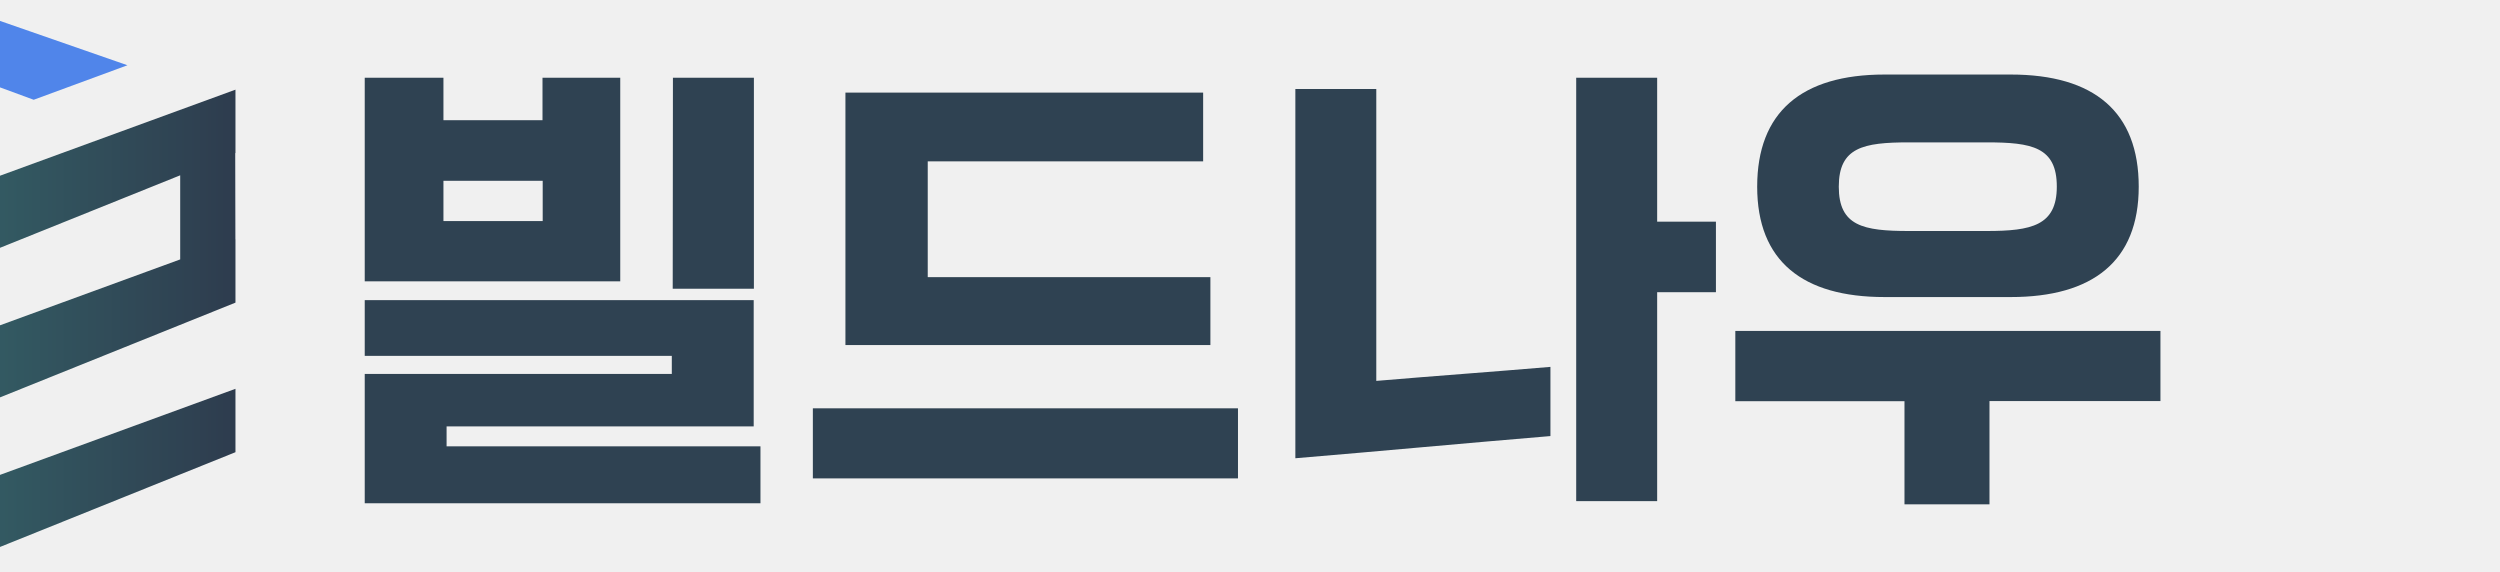
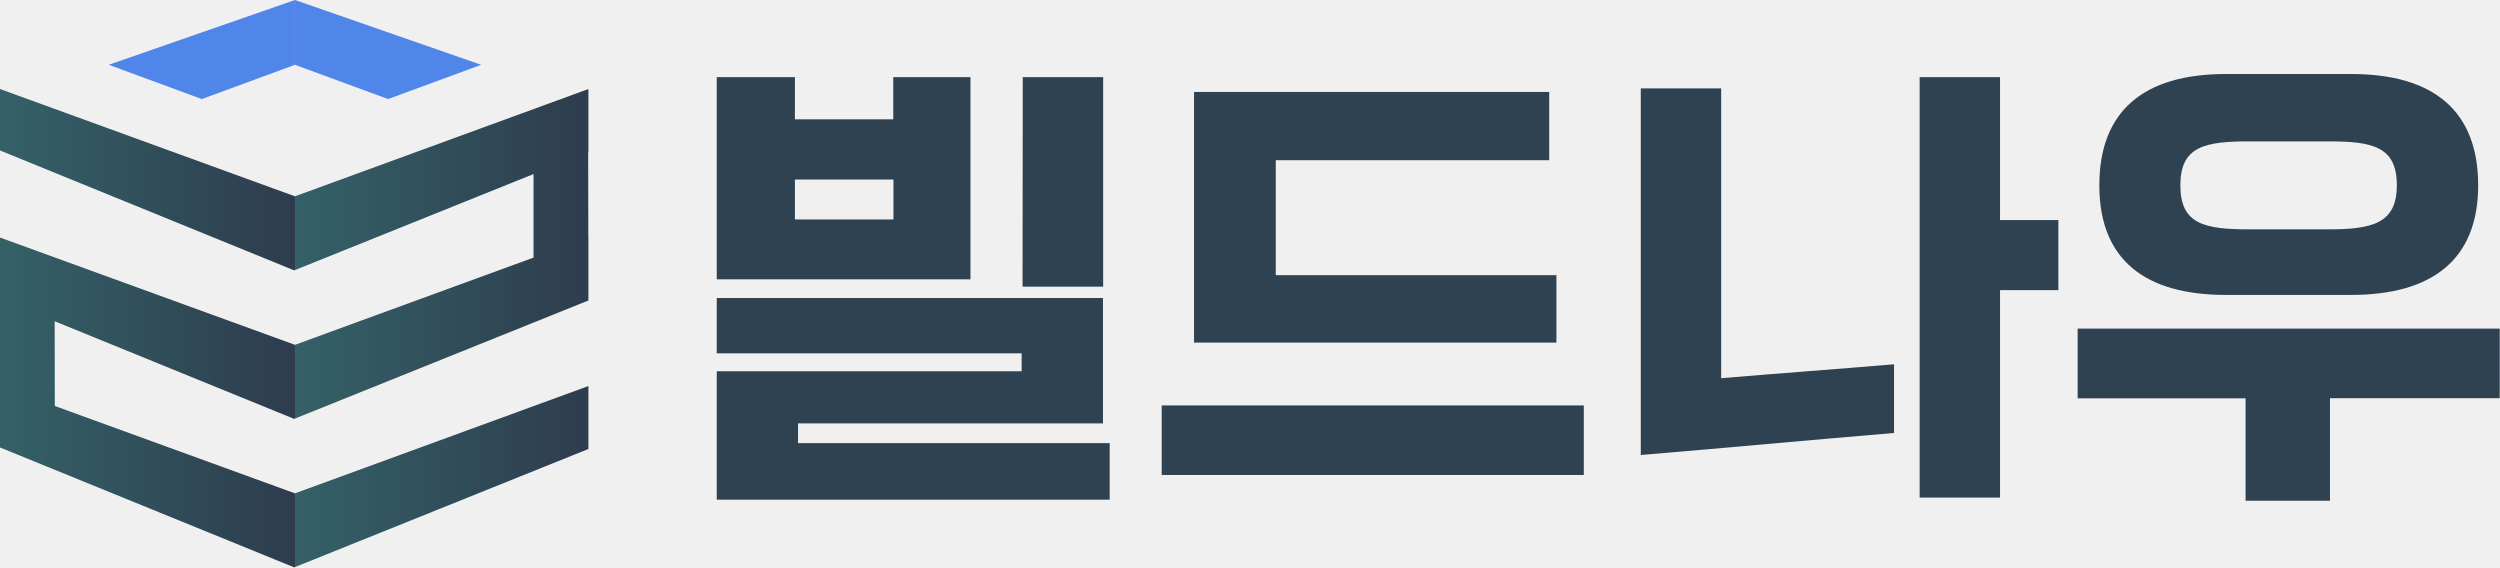
- <svg xmlns="http://www.w3.org/2000/svg" viewBox="20 0 140 32" fill="none">
-   <g id="ë ì´ì´_1" clip-path="url(#clip0_2276_29985)">
-     <path id="Vector" d="M54.734 4.352V15.756H40.425V4.352H44.833V6.731H50.38V4.352H54.734ZM62.207 23.878H45.009V24.993H62.586V28.183H40.425V20.939H57.621V19.927H40.425V16.806H62.207V23.878ZM50.391 12.378V10.126H44.833V12.378H50.391ZM57.684 4.352H62.218V16.168H57.672L57.684 4.352Z" fill="#2F4252" />
-     <path id="Vector_2" d="M89.327 22.866V26.79H65.52V22.866H89.327ZM87.782 19.323H67.344V5.186H87.376V9.036H71.953V15.52H87.782V19.323Z" fill="#2F4252" />
-     <path id="Vector_3" d="M92.54 4.985H97.072V21.33C100.341 21.053 103.556 20.823 106.824 20.545V24.42C101.962 24.826 97.402 25.256 92.54 25.662V4.985ZM108.267 4.352H112.801V12.412H116.092V16.362H112.801V28.063H108.267V4.352Z" fill="#2F4252" />
-     <path id="Vector_4" d="M117.178 18.534H140.985V22.46H131.411V28.241H126.651V22.467H117.178V18.534ZM132.602 16.635H125.536C120.953 16.635 118.402 14.628 118.402 10.454C118.402 6.281 120.883 4.174 125.536 4.174H132.602C137.284 4.174 139.769 6.276 139.769 10.454C139.769 14.633 137.186 16.635 132.602 16.635ZM131.264 7.973H126.899C124.341 7.973 122.972 8.252 122.972 10.454C122.972 12.657 124.341 12.936 126.899 12.936H131.255C133.763 12.936 135.181 12.633 135.181 10.454C135.186 8.227 133.768 7.973 131.259 7.973H131.264Z" fill="#2F4252" />
-     <path id="Vector_5" d="M6.133 3.654L16.634 6.10352e-05V3.654L11.384 5.587L6.133 3.654Z" fill="#5085EA" />
-     <path id="Vector_6" d="M27.137 3.654L16.634 6.10352e-05V3.654L21.887 5.587L27.137 3.654Z" fill="#5085EA" />
-     <path id="Vector_7" d="M16.634 11.072L0 5.021V8.486L16.594 15.25L16.639 15.23V11.069L16.634 11.072Z" fill="url(#paint0_linear_2276_29985)" />
-     <path id="Vector_8" d="M33.186 8.57V5.021L16.639 11.069V15.23L30.091 9.817V14.527L16.639 19.446V23.606L33.186 16.947V13.397H33.182L33.173 8.575L33.186 8.57Z" fill="url(#paint1_linear_2276_29985)" />
-     <path id="Vector_9" d="M33.186 25.323V21.773L16.639 27.822V31.982L33.186 25.323Z" fill="url(#paint2_linear_2276_29985)" />
-     <path id="Vector_10" d="M16.594 23.626L16.639 23.606V19.446L16.634 19.448L0 13.397V16.862V21.773V25.238L16.594 32L16.639 31.982V27.822L16.634 27.824L3.09 22.897L3.083 18.119L16.594 23.626Z" fill="url(#paint3_linear_2276_29985)" />
+ <svg xmlns="http://www.w3.org/2000/svg" viewBox="0 0 141 32" fill="none">
+   <g clip-path="url(#clip0_2390_932)">
+     <path d="M54.734 4.352V15.756H40.425V4.352H44.833V6.731H50.38V4.352H54.734ZM62.207 23.878H45.009V24.993H62.586V28.183H40.425V20.939H57.621V19.927H40.425V16.806H62.207V23.878ZM50.391 12.378V10.127H44.833V12.378H50.391ZM57.683 4.352H62.218V16.168H57.672L57.683 4.352Z" fill="#2F4252" />
+     <path d="M89.327 22.866V26.789H65.52V22.866H89.327ZM87.782 19.323H67.344V5.186H87.376V9.036H71.953V15.519H87.782V19.323Z" fill="#2F4252" />
+     <path d="M92.54 4.985H97.073V21.33C100.341 21.053 103.556 20.824 106.824 20.545V24.42C101.962 24.826 97.403 25.256 92.54 25.662V4.985ZM108.267 4.352H112.802V12.412H116.092V16.362H112.802V28.063H108.267V4.352Z" fill="#2F4252" />
+     <path d="M117.178 18.534H140.984V22.46H131.411V28.241H126.651V22.467H117.178V18.534ZM132.601 16.634H125.536C120.952 16.634 118.402 14.628 118.402 10.454C118.402 6.281 120.883 4.174 125.536 4.174H132.601C137.283 4.174 139.769 6.276 139.769 10.454C139.769 14.632 137.185 16.634 132.601 16.634ZM131.264 7.973H126.898C124.341 7.973 122.972 8.252 122.972 10.454C122.972 12.657 124.341 12.936 126.898 12.936H131.255C133.763 12.936 135.181 12.633 135.181 10.454C135.185 8.227 133.767 7.973 131.259 7.973H131.264Z" fill="#2F4252" />
+     <path d="M6.133 3.654L16.634 0V3.654L11.383 5.587L6.133 3.654Z" fill="#5085EA" />
+     <path d="M27.137 3.654L16.634 0V3.654L21.887 5.587L27.137 3.654Z" fill="#5085EA" />
+     <path d="M16.634 11.072L0 5.021V8.486L16.594 15.25L16.639 15.23V11.07L16.634 11.072Z" fill="url(#paint0_linear_2390_932)" />
+     <path d="M33.186 8.57V5.021L16.639 11.07V15.23L30.091 9.817V14.528L16.639 19.446V23.606L33.186 16.947V13.397H33.182L33.173 8.575L33.186 8.57Z" fill="url(#paint1_linear_2390_932)" />
+     <path d="M33.186 25.323V21.773L16.639 27.822V31.982L33.186 25.323Z" fill="url(#paint2_linear_2390_932)" />
+     <path d="M16.594 23.626L16.639 23.606V19.446L16.634 19.448L0 13.397V16.862V21.773V25.238L16.594 32L16.639 31.982V27.822L16.634 27.824L3.09 22.897L3.083 18.119L16.594 23.626Z" fill="url(#paint3_linear_2390_932)" />
  </g>
  <defs>
-     <linearGradient id="paint0_linear_2276_29985" x1="0" y1="10.135" x2="16.639" y2="10.135" gradientUnits="userSpaceOnUse">
+     <linearGradient id="paint0_linear_2390_932" x1="0" y1="10.136" x2="16.639" y2="10.136" gradientUnits="userSpaceOnUse">
      <stop stop-color="#346167" />
      <stop offset="1" stop-color="#2E3C4E" />
    </linearGradient>
-     <linearGradient id="paint1_linear_2276_29985" x1="16.639" y1="14.313" x2="33.186" y2="14.313" gradientUnits="userSpaceOnUse">
+     <linearGradient id="paint1_linear_2390_932" x1="16.639" y1="14.313" x2="33.186" y2="14.313" gradientUnits="userSpaceOnUse">
      <stop stop-color="#346167" />
      <stop offset="1" stop-color="#2E3C4E" />
    </linearGradient>
-     <linearGradient id="paint2_linear_2276_29985" x1="16.639" y1="26.877" x2="33.186" y2="26.877" gradientUnits="userSpaceOnUse">
+     <linearGradient id="paint2_linear_2390_932" x1="16.639" y1="26.877" x2="33.186" y2="26.877" gradientUnits="userSpaceOnUse">
      <stop stop-color="#346167" />
      <stop offset="1" stop-color="#2E3C4E" />
    </linearGradient>
-     <linearGradient id="paint3_linear_2276_29985" x1="0" y1="22.698" x2="16.639" y2="22.698" gradientUnits="userSpaceOnUse">
+     <linearGradient id="paint3_linear_2390_932" x1="0" y1="22.698" x2="16.639" y2="22.698" gradientUnits="userSpaceOnUse">
      <stop stop-color="#346167" />
      <stop offset="1" stop-color="#2E3C4E" />
    </linearGradient>
-     <clipPath id="clip0_2276_29985">
+     <clipPath id="clip0_2390_932">
      <rect width="140.987" height="32" fill="white" />
    </clipPath>
  </defs>
</svg>
